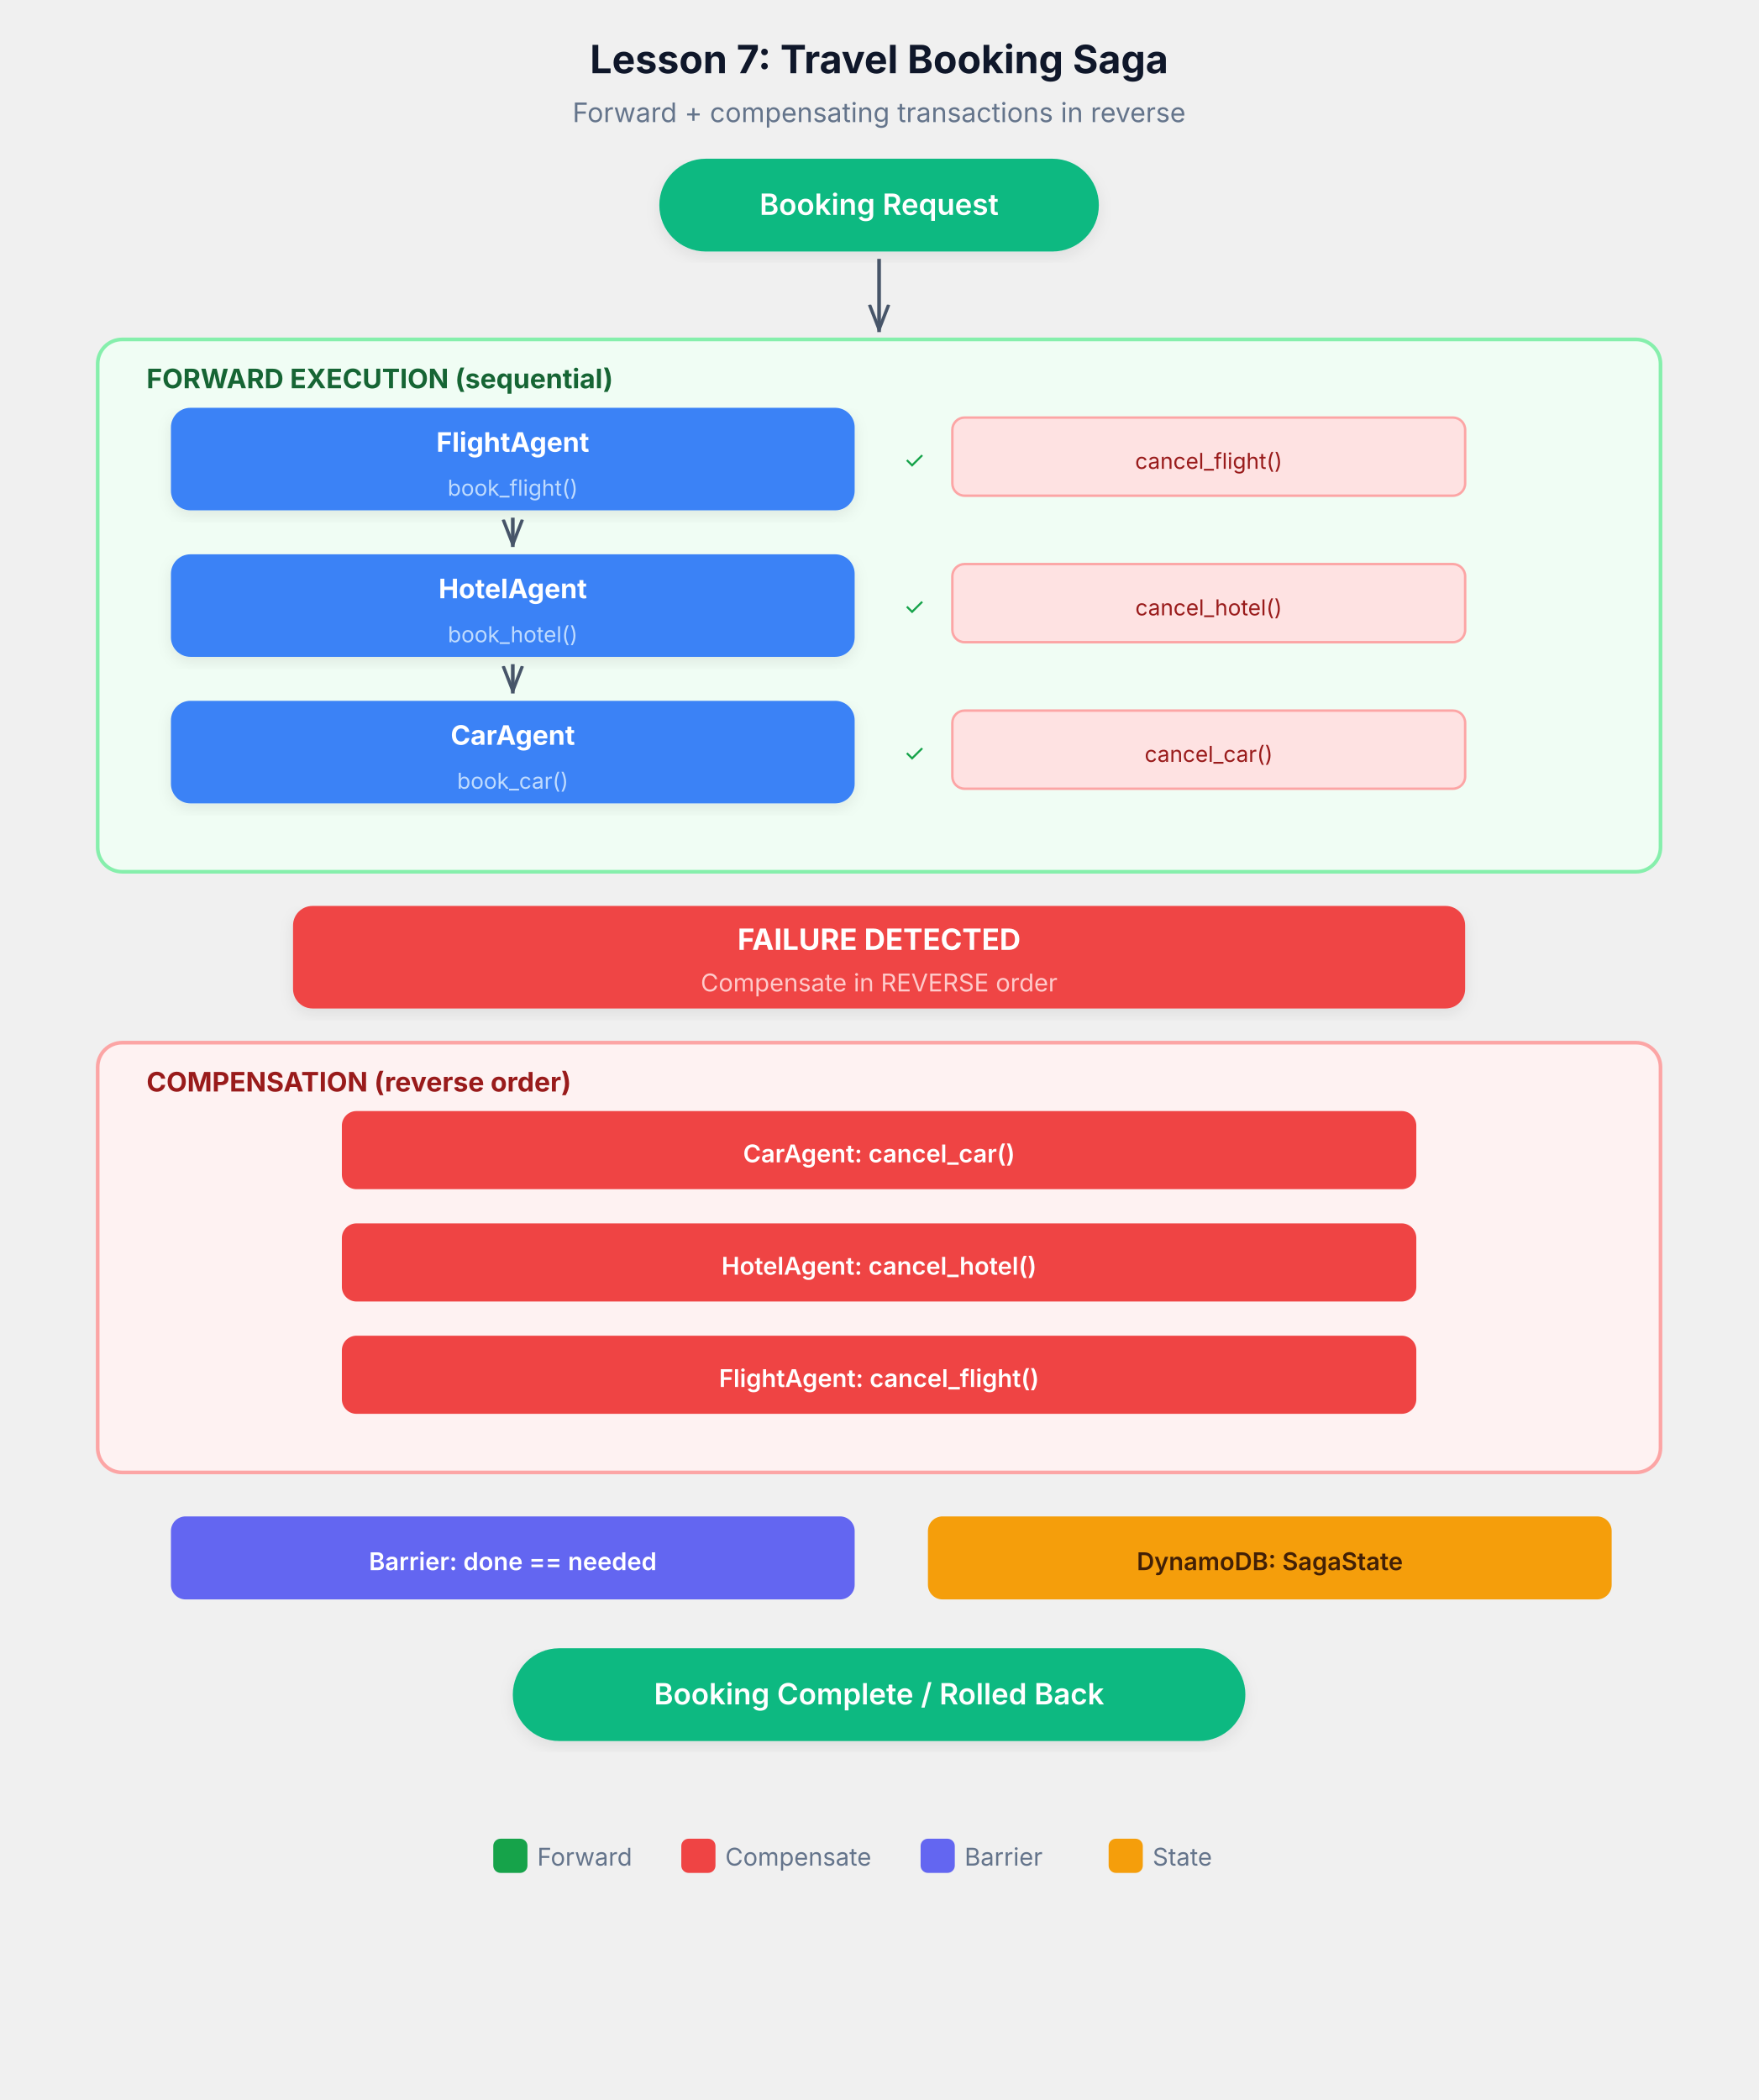
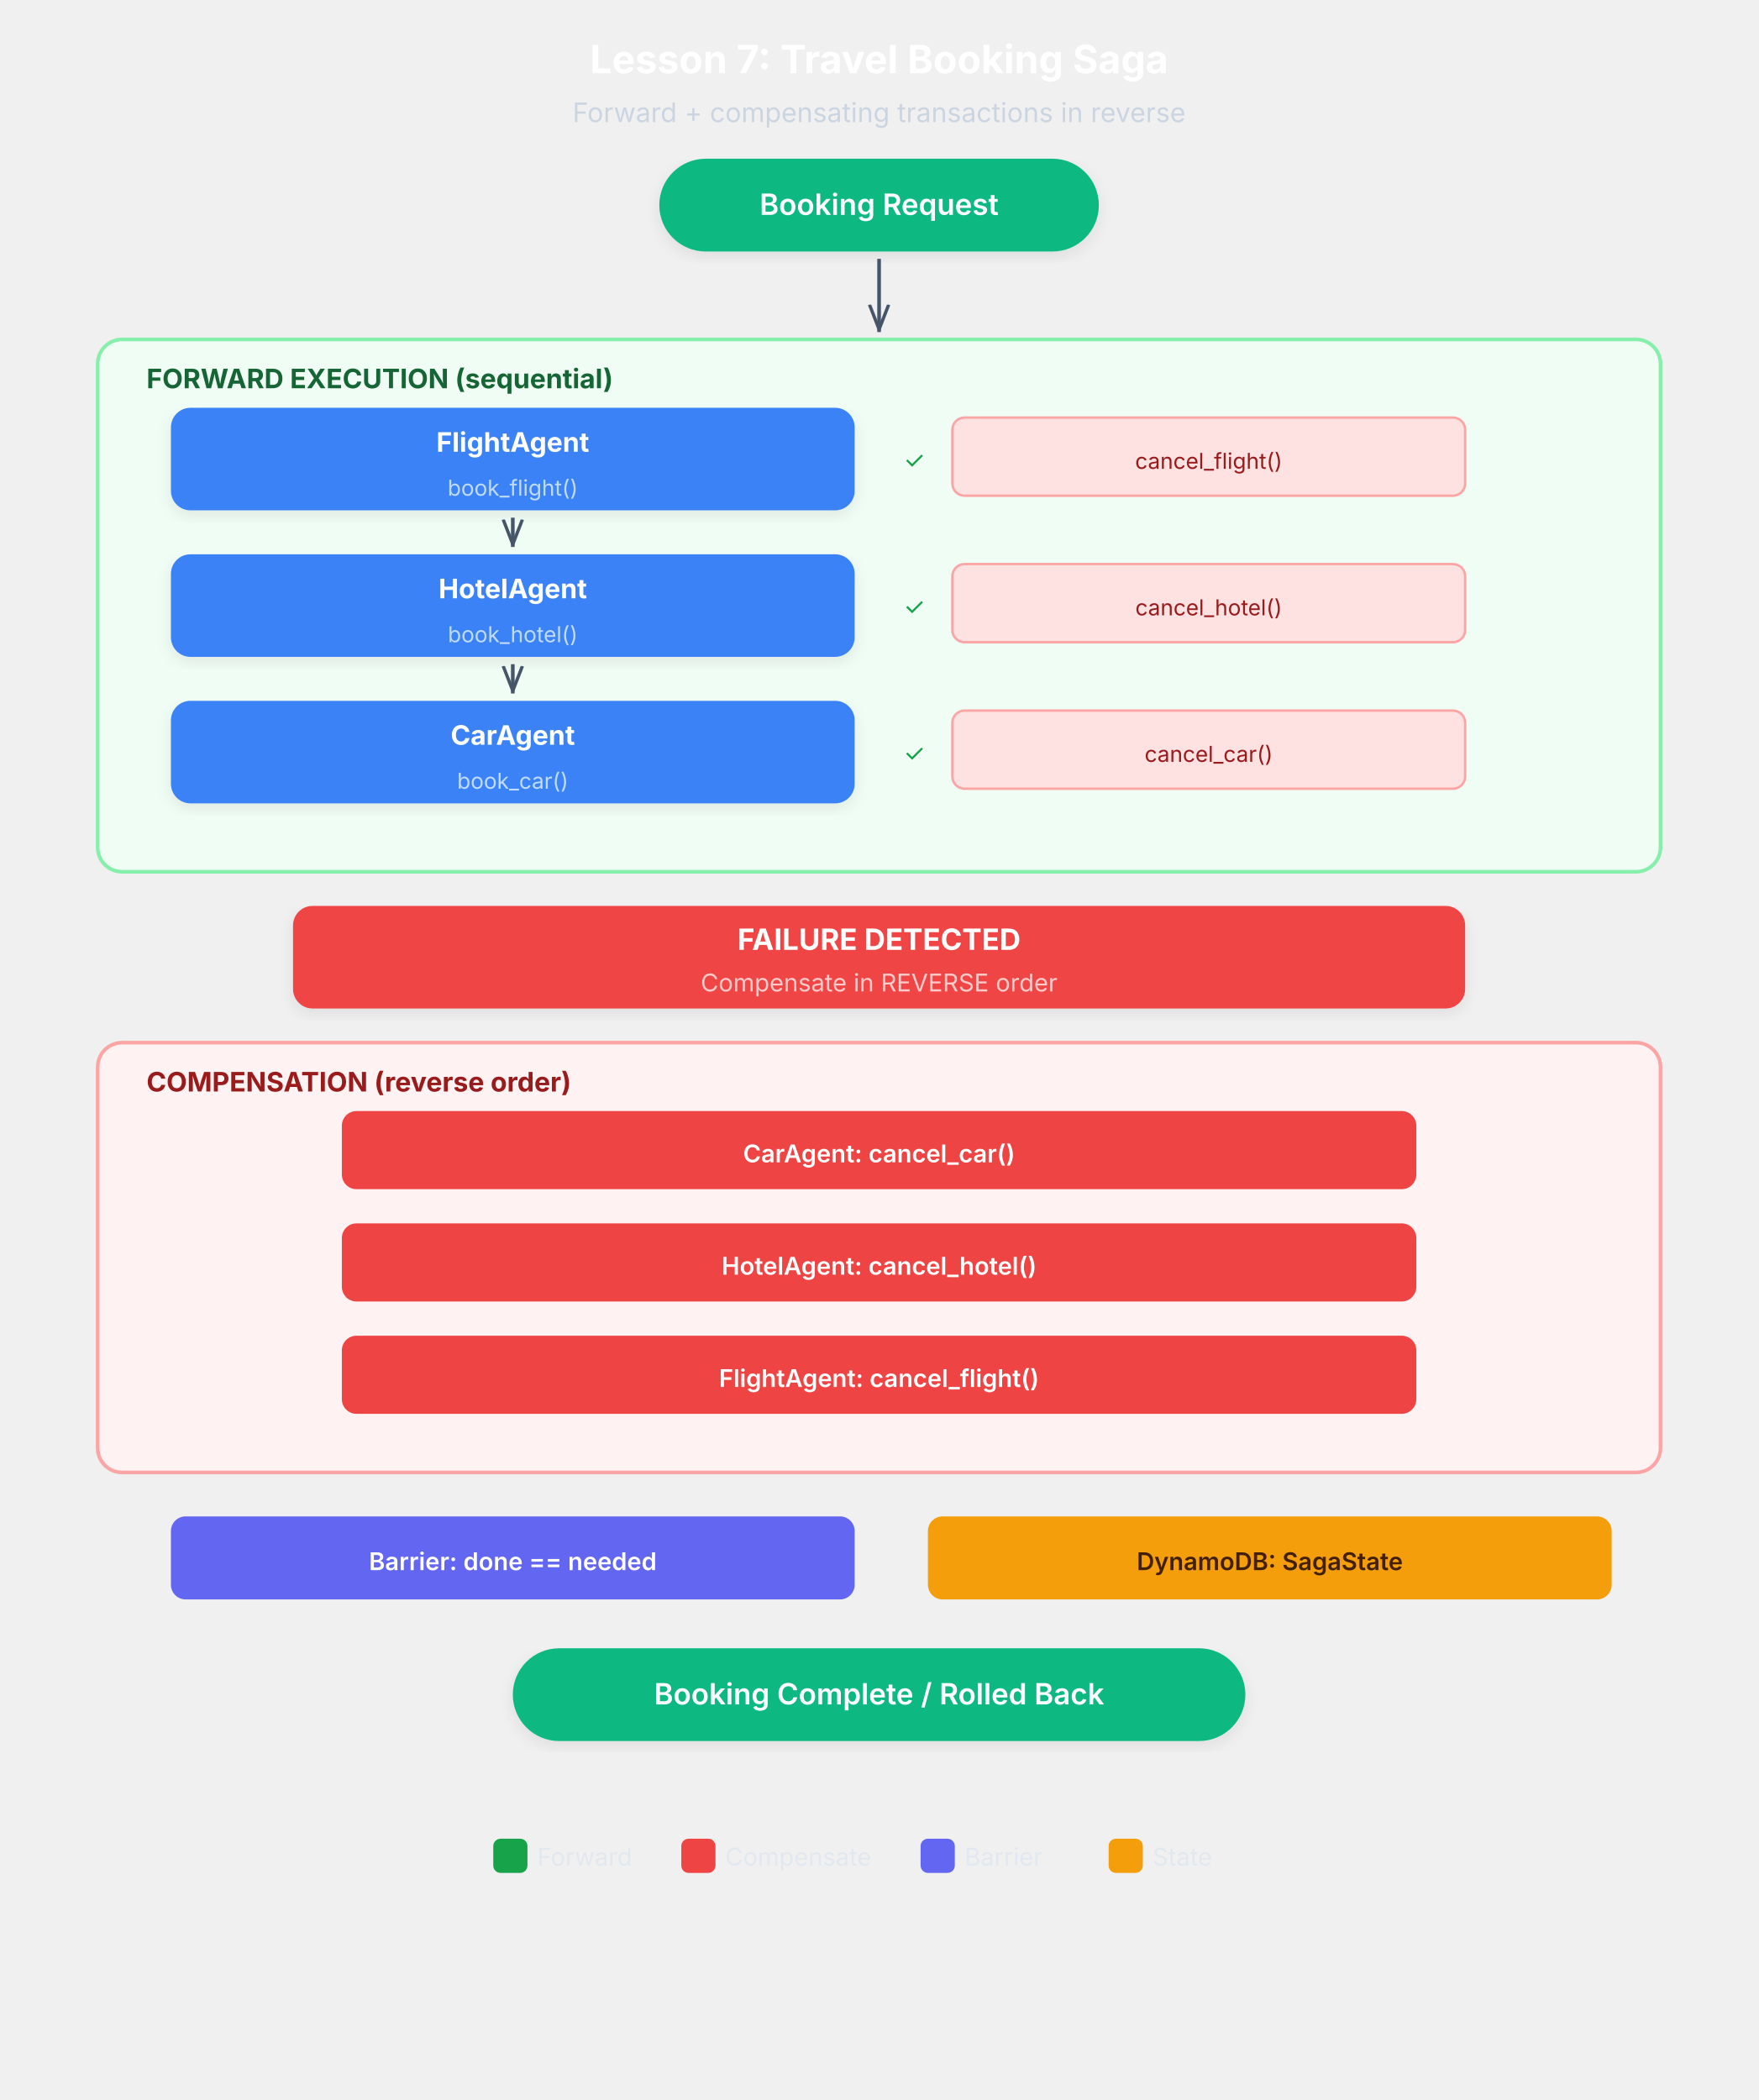
<svg xmlns="http://www.w3.org/2000/svg" viewBox="0 0 720 860" font-family="system-ui, -apple-system, &quot;Segoe UI&quot;, sans-serif">
  <defs>
    <filter id="sh" x="-4%" y="-4%" width="108%" height="116%">
      <feDropShadow dx="0" dy="2" stdDeviation="3" flood-opacity="0.08" />
    </filter>
    <marker id="a" viewBox="0 0 10 8" refX="10" refY="4" markerWidth="8" markerHeight="6" orient="auto">
      <path d="M0,0.5 L9,4 L0,7.5" fill="none" stroke="#475569" stroke-width="1.2" stroke-linejoin="round" />
    </marker>
    <marker id="ah" viewBox="0 0 10 8" refX="10" refY="4" markerWidth="8" markerHeight="6" orient="auto">
      <path d="M0,0.5 L9,4 L0,7.5" fill="none" stroke="#475569" stroke-width="1.2" stroke-linejoin="round" />
    </marker>
  </defs>
-   <text x="360" y="30" text-anchor="middle" font-size="16" font-weight="700" fill="#0f172a">Lesson 7: Travel Booking Saga</text>
-   <text x="360" y="50" text-anchor="middle" font-size="11" fill="#64748b">Forward + compensating transactions in reverse</text>
+   <text x="360" y="30" text-anchor="middle" font-size="16" font-weight="700" fill="#ffffff">Lesson 7: Travel Booking Saga</text>
+   <text x="360" y="50" text-anchor="middle" font-size="11" fill="#cbd5e1">Forward + compensating transactions in reverse</text>
  <rect x="270" y="65" width="180" height="38" rx="19" fill="#10b981" filter="url(#sh)" />
  <text x="360" y="88" text-anchor="middle" font-size="12" font-weight="600" fill="white">Booking Request</text>
  <rect x="40" y="139" width="640" height="218" rx="10" fill="#f0fdf4" stroke="#86efac" stroke-width="1.5" />
  <text x="60" y="159" font-size="11" font-weight="700" fill="#166534">FORWARD EXECUTION (sequential)</text>
  <rect x="70" y="167" width="280" height="42" rx="8" fill="#3b82f6" filter="url(#sh)" />
  <text x="210" y="185" text-anchor="middle" font-size="11" font-weight="700" fill="white">FlightAgent</text>
  <text x="210" y="203" text-anchor="middle" font-size="9" fill="#bfdbfe">book_flight()</text>
  <text x="370" y="192" font-size="10" fill="#16a34a">✓</text>
  <rect x="390" y="171" width="210" height="32" rx="5" fill="#fee2e2" stroke="#fca5a5" stroke-width="1" />
  <text x="495" y="192" text-anchor="middle" font-size="9" fill="#991b1b">cancel_flight()</text>
  <rect x="70" y="227" width="280" height="42" rx="8" fill="#3b82f6" filter="url(#sh)" />
  <text x="210" y="245" text-anchor="middle" font-size="11" font-weight="700" fill="white">HotelAgent</text>
  <text x="210" y="263" text-anchor="middle" font-size="9" fill="#bfdbfe">book_hotel()</text>
  <text x="370" y="252" font-size="10" fill="#16a34a">✓</text>
  <rect x="390" y="231" width="210" height="32" rx="5" fill="#fee2e2" stroke="#fca5a5" stroke-width="1" />
  <text x="495" y="252" text-anchor="middle" font-size="9" fill="#991b1b">cancel_hotel()</text>
  <rect x="70" y="287" width="280" height="42" rx="8" fill="#3b82f6" filter="url(#sh)" />
  <text x="210" y="305" text-anchor="middle" font-size="11" font-weight="700" fill="white">CarAgent</text>
  <text x="210" y="323" text-anchor="middle" font-size="9" fill="#bfdbfe">book_car()</text>
  <text x="370" y="312" font-size="10" fill="#16a34a">✓</text>
  <rect x="390" y="291" width="210" height="32" rx="5" fill="#fee2e2" stroke="#fca5a5" stroke-width="1" />
  <text x="495" y="312" text-anchor="middle" font-size="9" fill="#991b1b">cancel_car()</text>
  <rect x="120" y="371" width="480" height="42" rx="8" fill="#ef4444" filter="url(#sh)" />
  <text x="360" y="389" text-anchor="middle" font-size="12" font-weight="700" fill="white">FAILURE DETECTED</text>
  <text x="360" y="406" text-anchor="middle" font-size="10" fill="#fecaca">Compensate in REVERSE order</text>
  <rect x="40" y="427" width="640" height="176" rx="10" fill="#fef2f2" stroke="#fca5a5" stroke-width="1.5" />
  <text x="60" y="447" font-size="11" font-weight="700" fill="#991b1b">COMPENSATION (reverse order)</text>
  <rect x="140" y="455" width="440" height="32" rx="6" fill="#ef4444" />
  <text x="360" y="476" text-anchor="middle" font-size="10" font-weight="600" fill="white">CarAgent: cancel_car()</text>
  <rect x="140" y="501" width="440" height="32" rx="6" fill="#ef4444" />
  <text x="360" y="522" text-anchor="middle" font-size="10" font-weight="600" fill="white">HotelAgent: cancel_hotel()</text>
  <rect x="140" y="547" width="440" height="32" rx="6" fill="#ef4444" />
  <text x="360" y="568" text-anchor="middle" font-size="10" font-weight="600" fill="white">FlightAgent: cancel_flight()</text>
  <rect x="70" y="621" width="280" height="34" rx="6" fill="#6366f1" />
  <text x="210" y="643" text-anchor="middle" font-size="10" font-weight="600" fill="white">Barrier: done == needed</text>
  <rect x="380" y="621" width="280" height="34" rx="6" fill="#f59e0b" />
  <text x="520" y="643" text-anchor="middle" font-size="10" font-weight="600" fill="#422006">DynamoDB: SagaState</text>
  <rect x="210" y="675" width="300" height="38" rx="19" fill="#10b981" filter="url(#sh)" />
  <text x="360" y="698" text-anchor="middle" font-size="12" font-weight="600" fill="white">Booking Complete / Rolled Back</text>
  <rect x="202" y="753" width="14" height="14" rx="3" fill="#16a34a" />
-   <text x="220" y="764" font-size="10" fill="#64748b">Forward</text>
+   <text x="220" y="764" font-size="10" fill="#e2e8f0">Forward</text>
  <rect x="279" y="753" width="14" height="14" rx="3" fill="#ef4444" />
-   <text x="297" y="764" font-size="10" fill="#64748b">Compensate</text>
+   <text x="297" y="764" font-size="10" fill="#e2e8f0">Compensate</text>
  <rect x="377" y="753" width="14" height="14" rx="3" fill="#6366f1" />
-   <text x="395" y="764" font-size="10" fill="#64748b">Barrier</text>
+   <text x="395" y="764" font-size="10" fill="#e2e8f0">Barrier</text>
  <rect x="454" y="753" width="14" height="14" rx="3" fill="#f59e0b" />
-   <text x="472" y="764" font-size="10" fill="#64748b">State</text>
+   <text x="472" y="764" font-size="10" fill="#e2e8f0">State</text>
  <g id="arrows">
    <line x1="360" y1="106" x2="360" y2="136" stroke="#475569" stroke-width="1.5" marker-end="url(#a)" />
    <line x1="210" y1="212" x2="210" y2="224" stroke="#475569" stroke-width="1.5" marker-end="url(#a)" />
    <line x1="210" y1="272" x2="210" y2="284" stroke="#475569" stroke-width="1.5" marker-end="url(#a)" />
  </g>
</svg>
